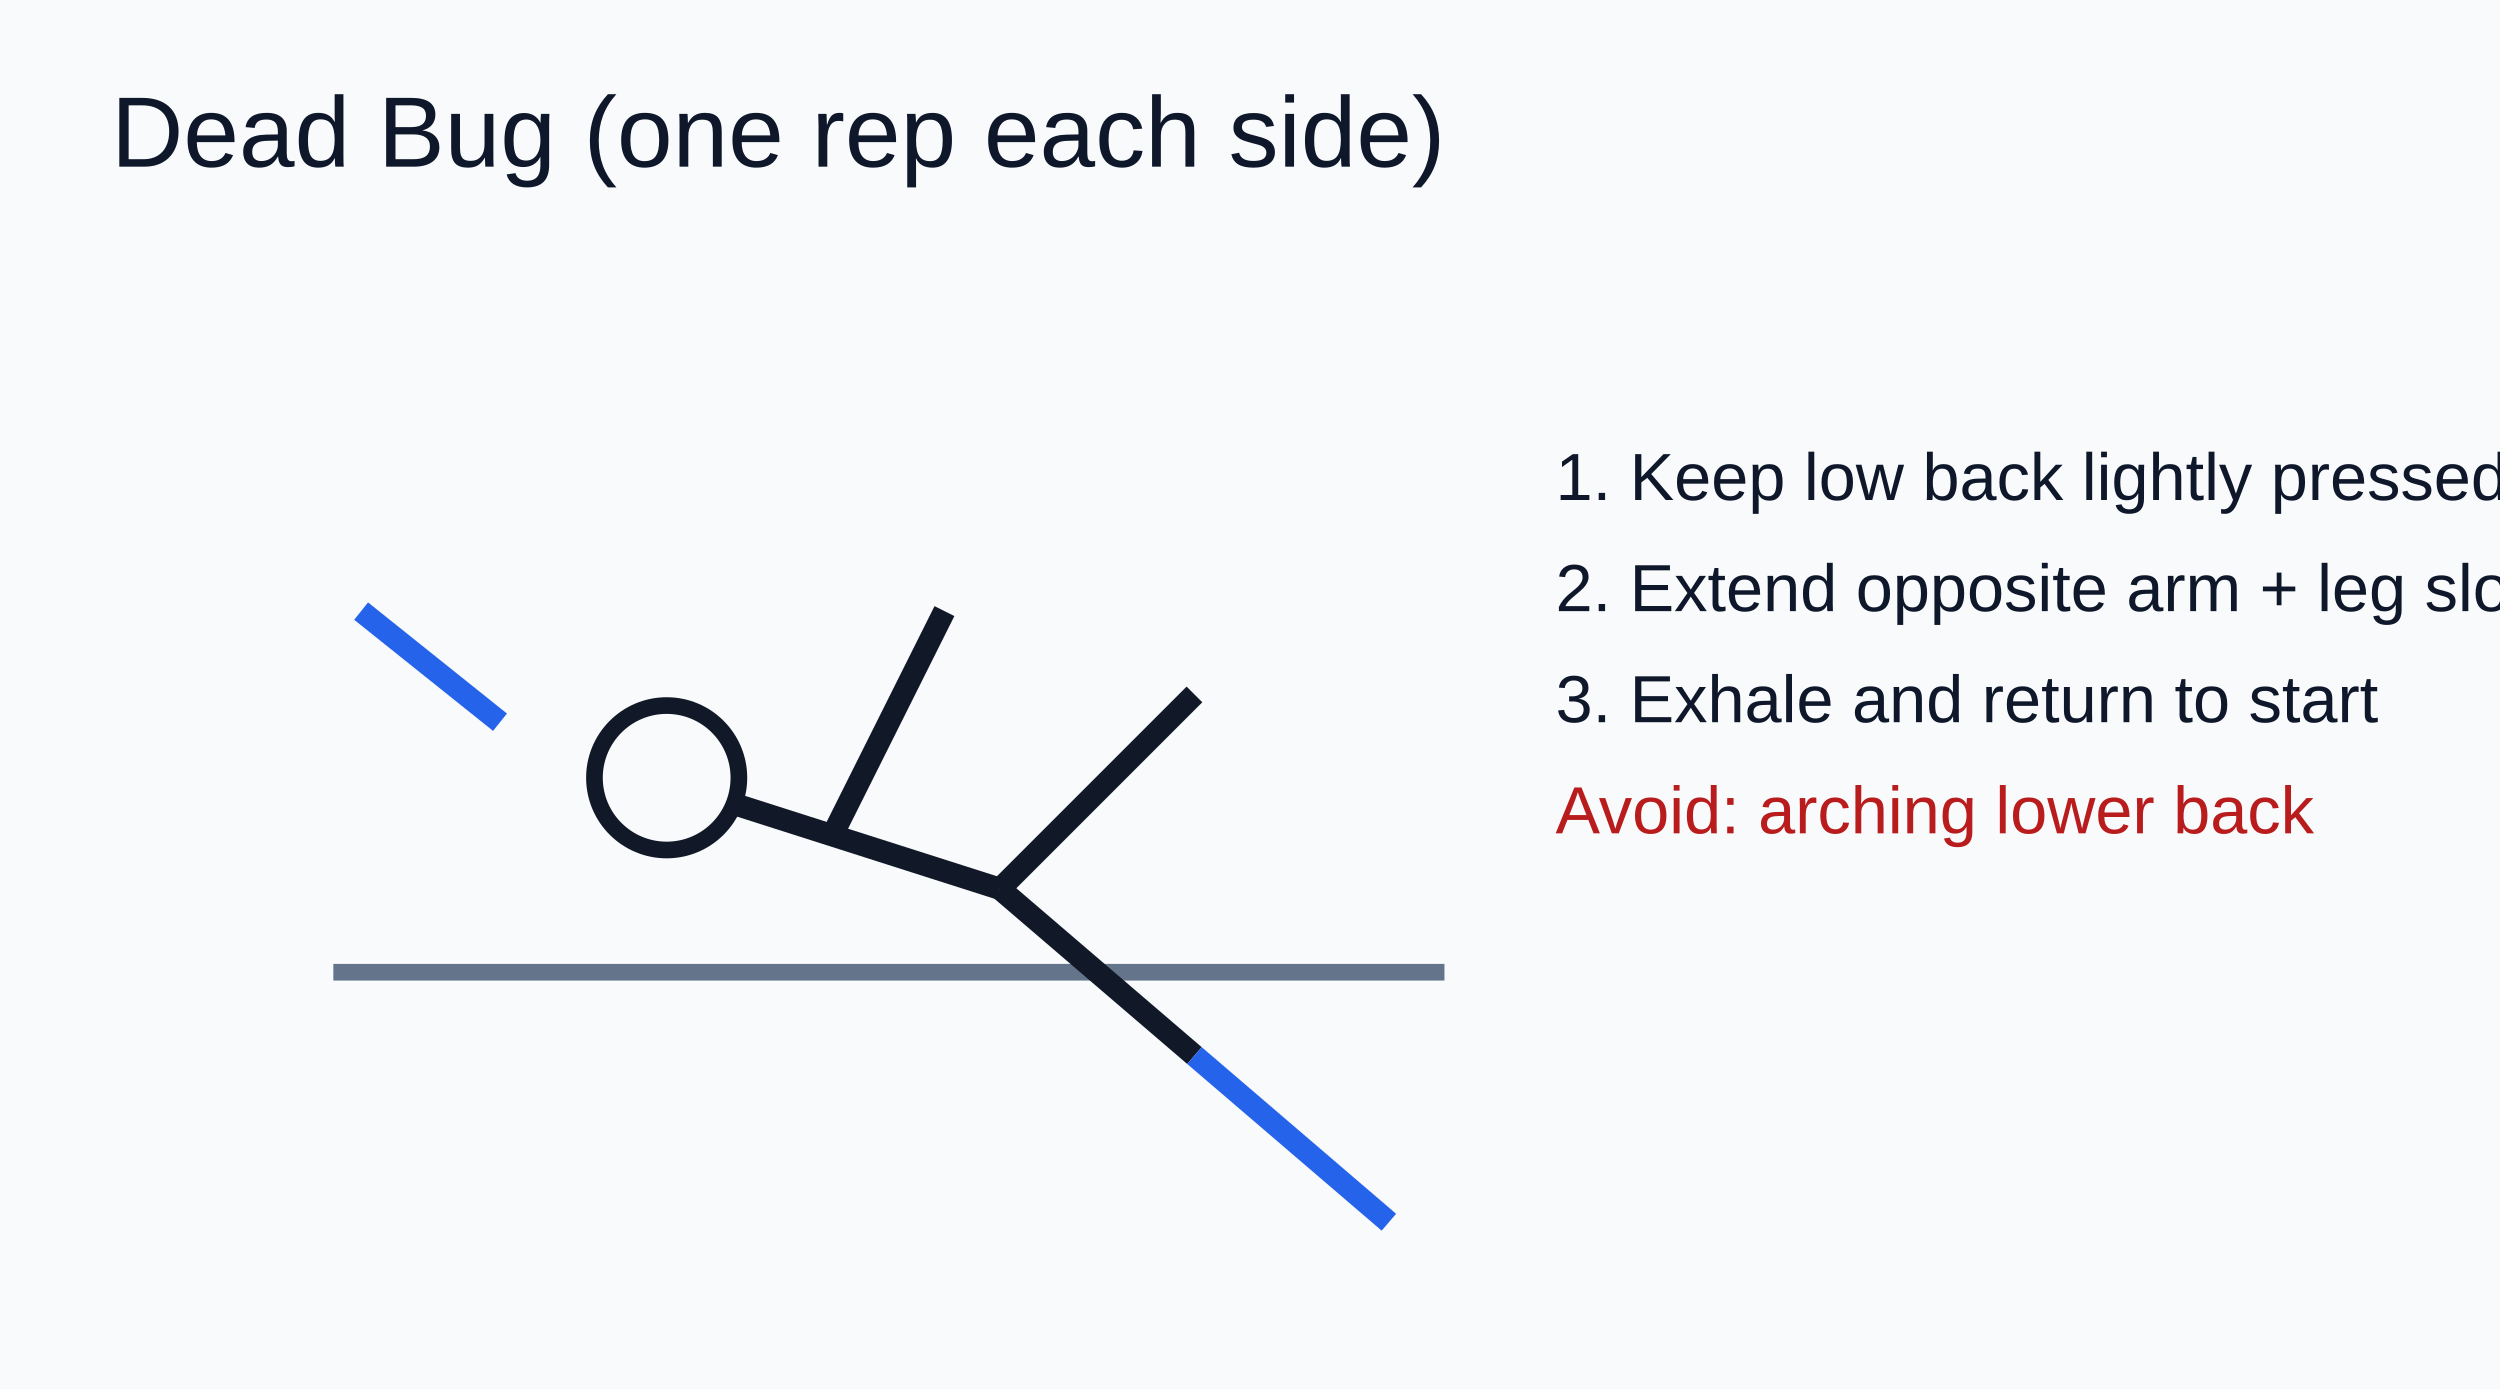
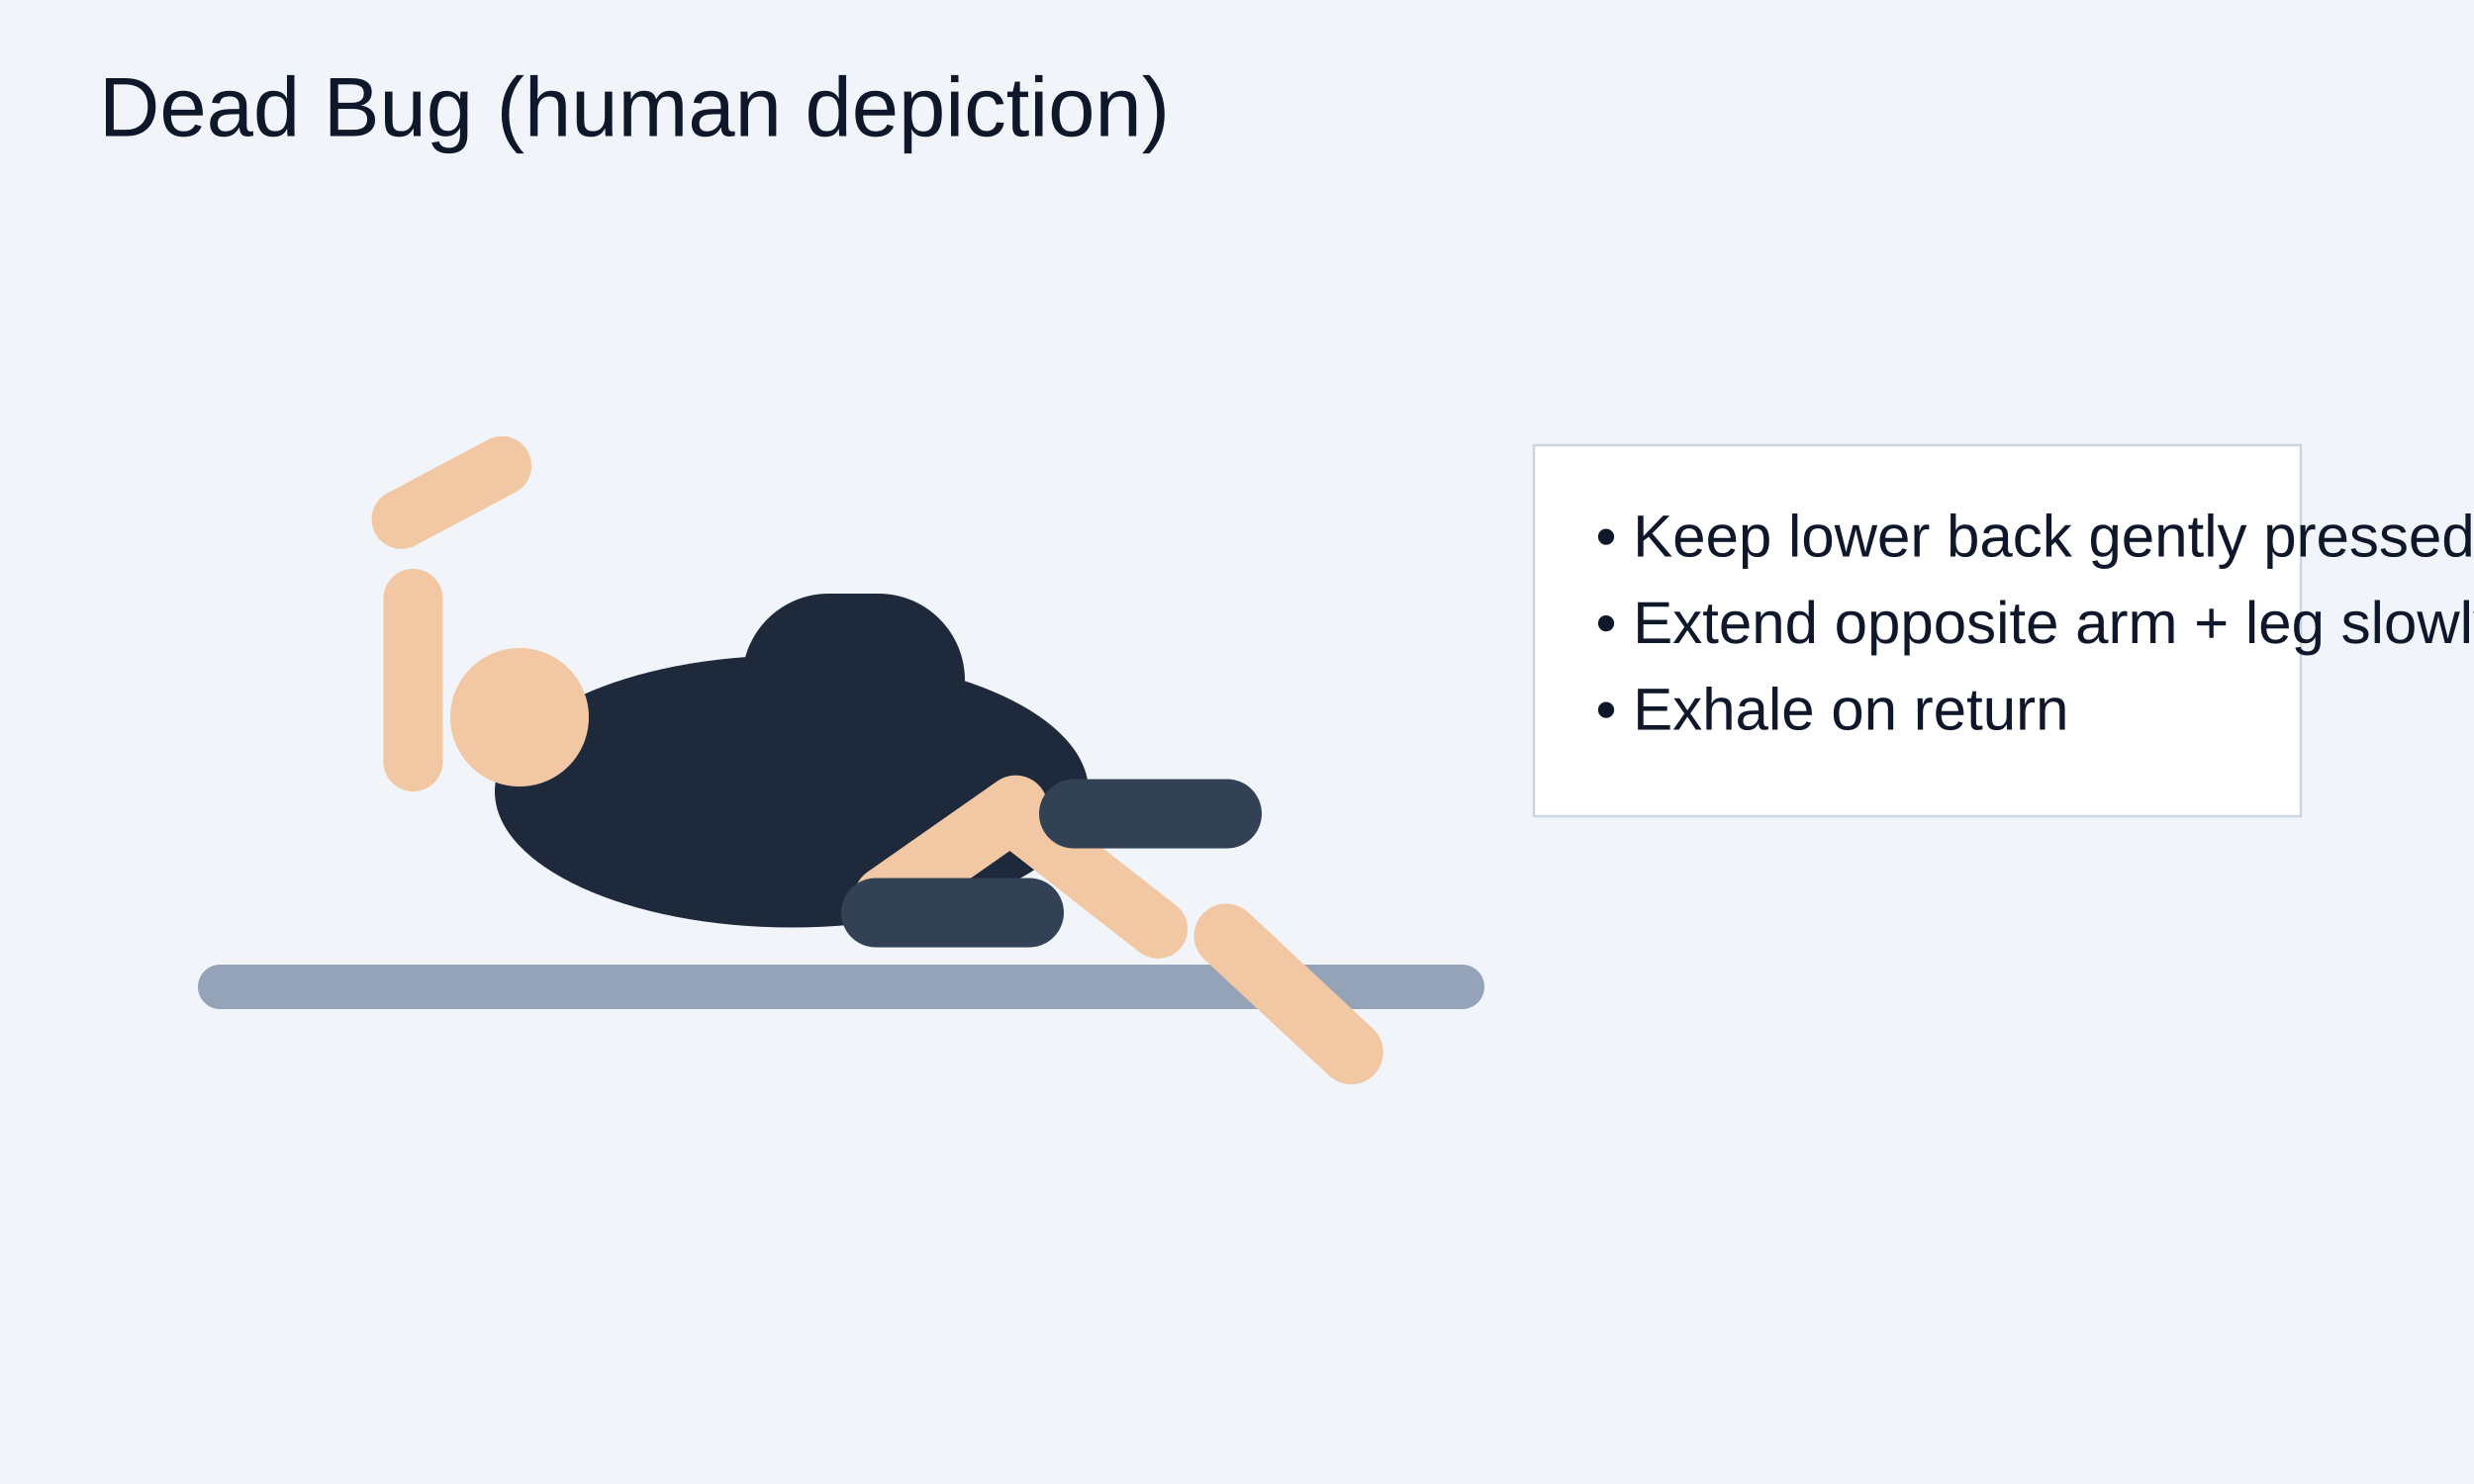
- <svg xmlns="http://www.w3.org/2000/svg" width="900" height="500" viewBox="0 0 900 500">
-   <rect width="100%" height="100%" fill="#f8fafc" />
-   <text x="40" y="60" font-size="36" font-family="Arial" fill="#0f172a">Dead Bug (one rep each side)</text>
-   <line x1="120" y1="350" x2="520" y2="350" stroke="#64748b" stroke-width="6" />
-   <circle cx="240" cy="280" r="26" fill="none" stroke="#111827" stroke-width="6" />
-   <line x1="266" y1="290" x2="360" y2="320" stroke="#111827" stroke-width="8" />
-   <line x1="300" y1="300" x2="340" y2="220" stroke="#111827" stroke-width="8" />
-   <line x1="360" y1="320" x2="430" y2="250" stroke="#111827" stroke-width="8" />
-   <line x1="360" y1="320" x2="430" y2="380" stroke="#111827" stroke-width="8" />
-   <line x1="180" y1="260" x2="130" y2="220" stroke="#2563eb" stroke-width="8" />
-   <line x1="430" y1="380" x2="500" y2="440" stroke="#2563eb" stroke-width="8" />
-   <text x="560" y="180" font-size="24" font-family="Arial" fill="#0f172a">1. Keep low back lightly pressed down</text>
-   <text x="560" y="220" font-size="24" font-family="Arial" fill="#0f172a">2. Extend opposite arm + leg slowly</text>
-   <text x="560" y="260" font-size="24" font-family="Arial" fill="#0f172a">3. Exhale and return to start</text>
-   <text x="560" y="300" font-size="24" font-family="Arial" fill="#b91c1c">Avoid: arching lower back</text>
+ <svg xmlns="http://www.w3.org/2000/svg" width="1000" height="600" viewBox="0 0 1000 600">
+   <rect width="100%" height="100%" fill="#f1f5f9" />
+   <text x="40" y="55" font-family="Arial" font-size="34" fill="#0f172a">Dead Bug (human depiction)</text>
+   <rect x="80" y="390" width="520" height="18" rx="9" fill="#94a3b8" />
+   <ellipse cx="320" cy="320" rx="120" ry="55" fill="#1e293b" />
+   <circle cx="210" cy="290" r="28" fill="#f2c7a3" />
+   <rect x="300" y="240" width="90" height="70" rx="35" fill="#1e293b" />
+   <rect x="155" y="230" width="24" height="90" rx="12" fill="#f2c7a3" />
+   <rect x="146" y="205" width="70" height="24" rx="12" fill="#f2c7a3" transform="rotate(-28 146 205)" />
+   <rect x="410" y="315" width="95" height="24" rx="12" fill="#f2c7a3" transform="rotate(38 410 315)" />
+   <rect x="495" y="360" width="95" height="26" rx="13" fill="#f2c7a3" transform="rotate(43 495 360)" />
+   <rect x="340" y="360" width="90" height="26" rx="13" fill="#f2c7a3" transform="rotate(-35 340 360)" />
+   <rect x="420" y="315" width="90" height="28" rx="14" fill="#334155" />
+   <rect x="340" y="355" width="90" height="28" rx="14" fill="#334155" />
+   <path d="M620 180 L930 180 L930 330 L620 330 Z" fill="#ffffff" stroke="#cbd5e1" />
+   <text x="645" y="225" font-family="Arial" font-size="24" fill="#0f172a">• Keep lower back gently pressed down</text>
+   <text x="645" y="260" font-family="Arial" font-size="24" fill="#0f172a">• Extend opposite arm + leg slowly</text>
+   <text x="645" y="295" font-family="Arial" font-size="24" fill="#0f172a">• Exhale on return</text>
</svg>
